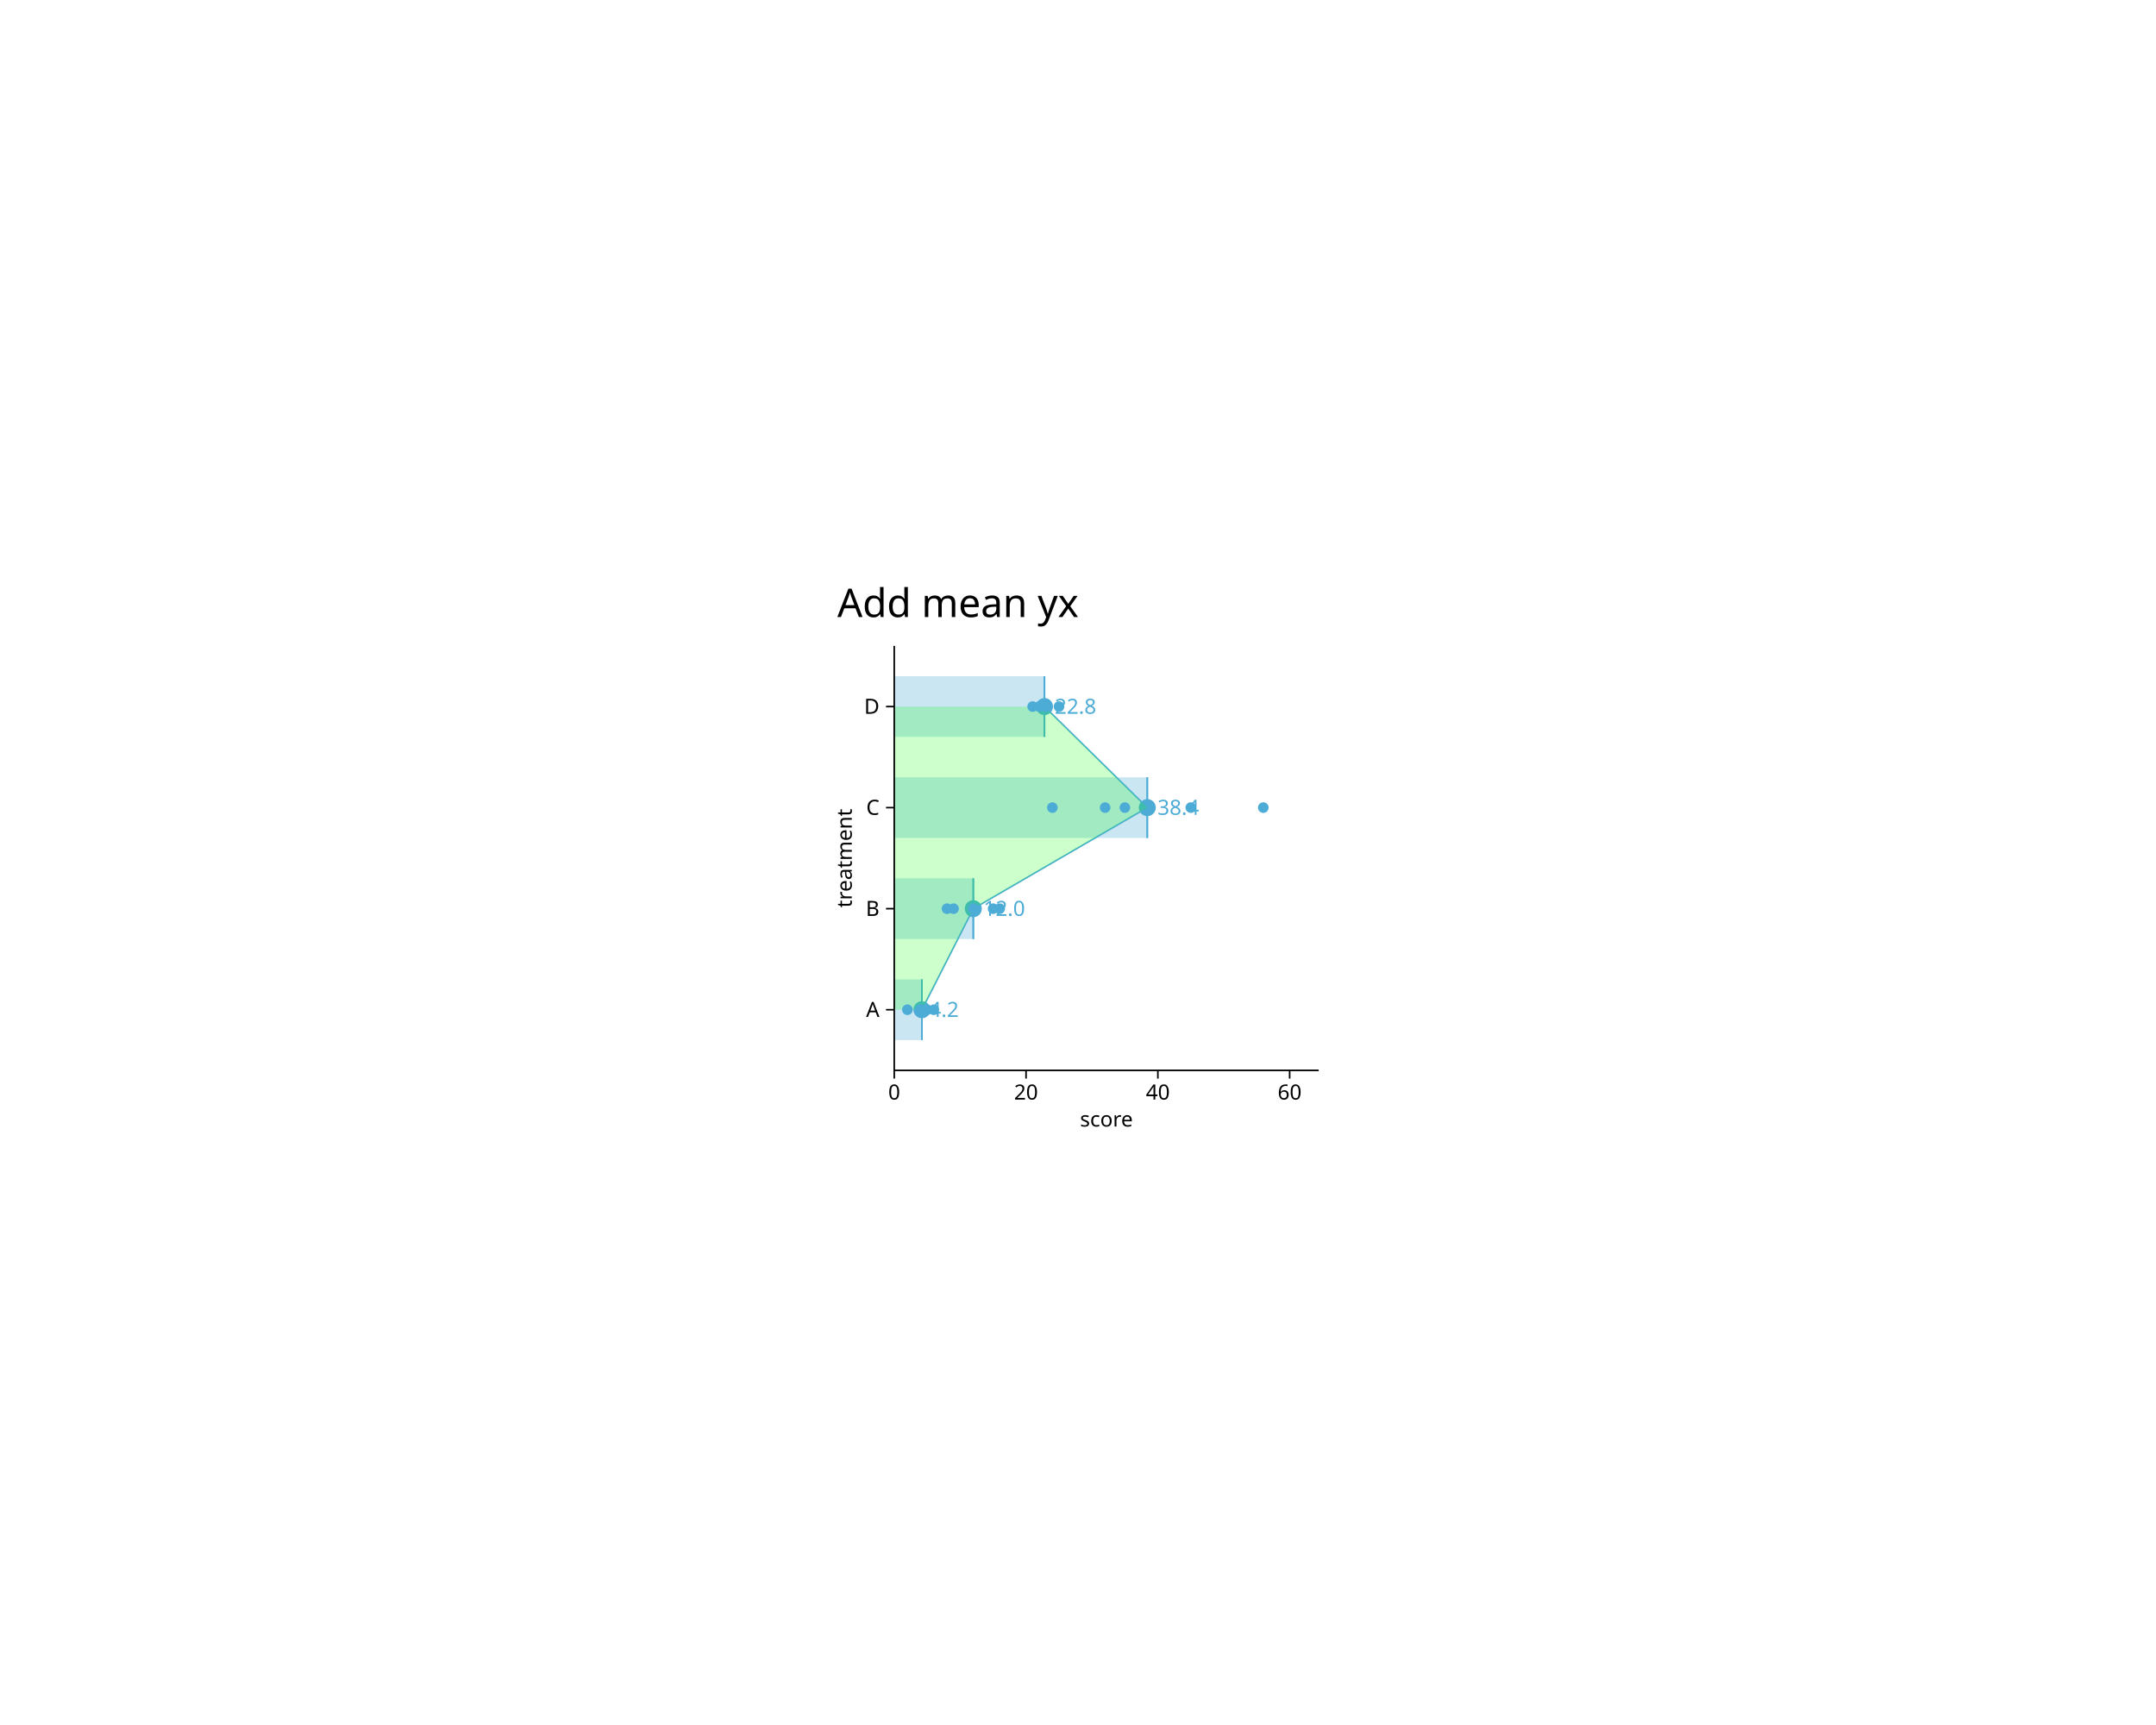
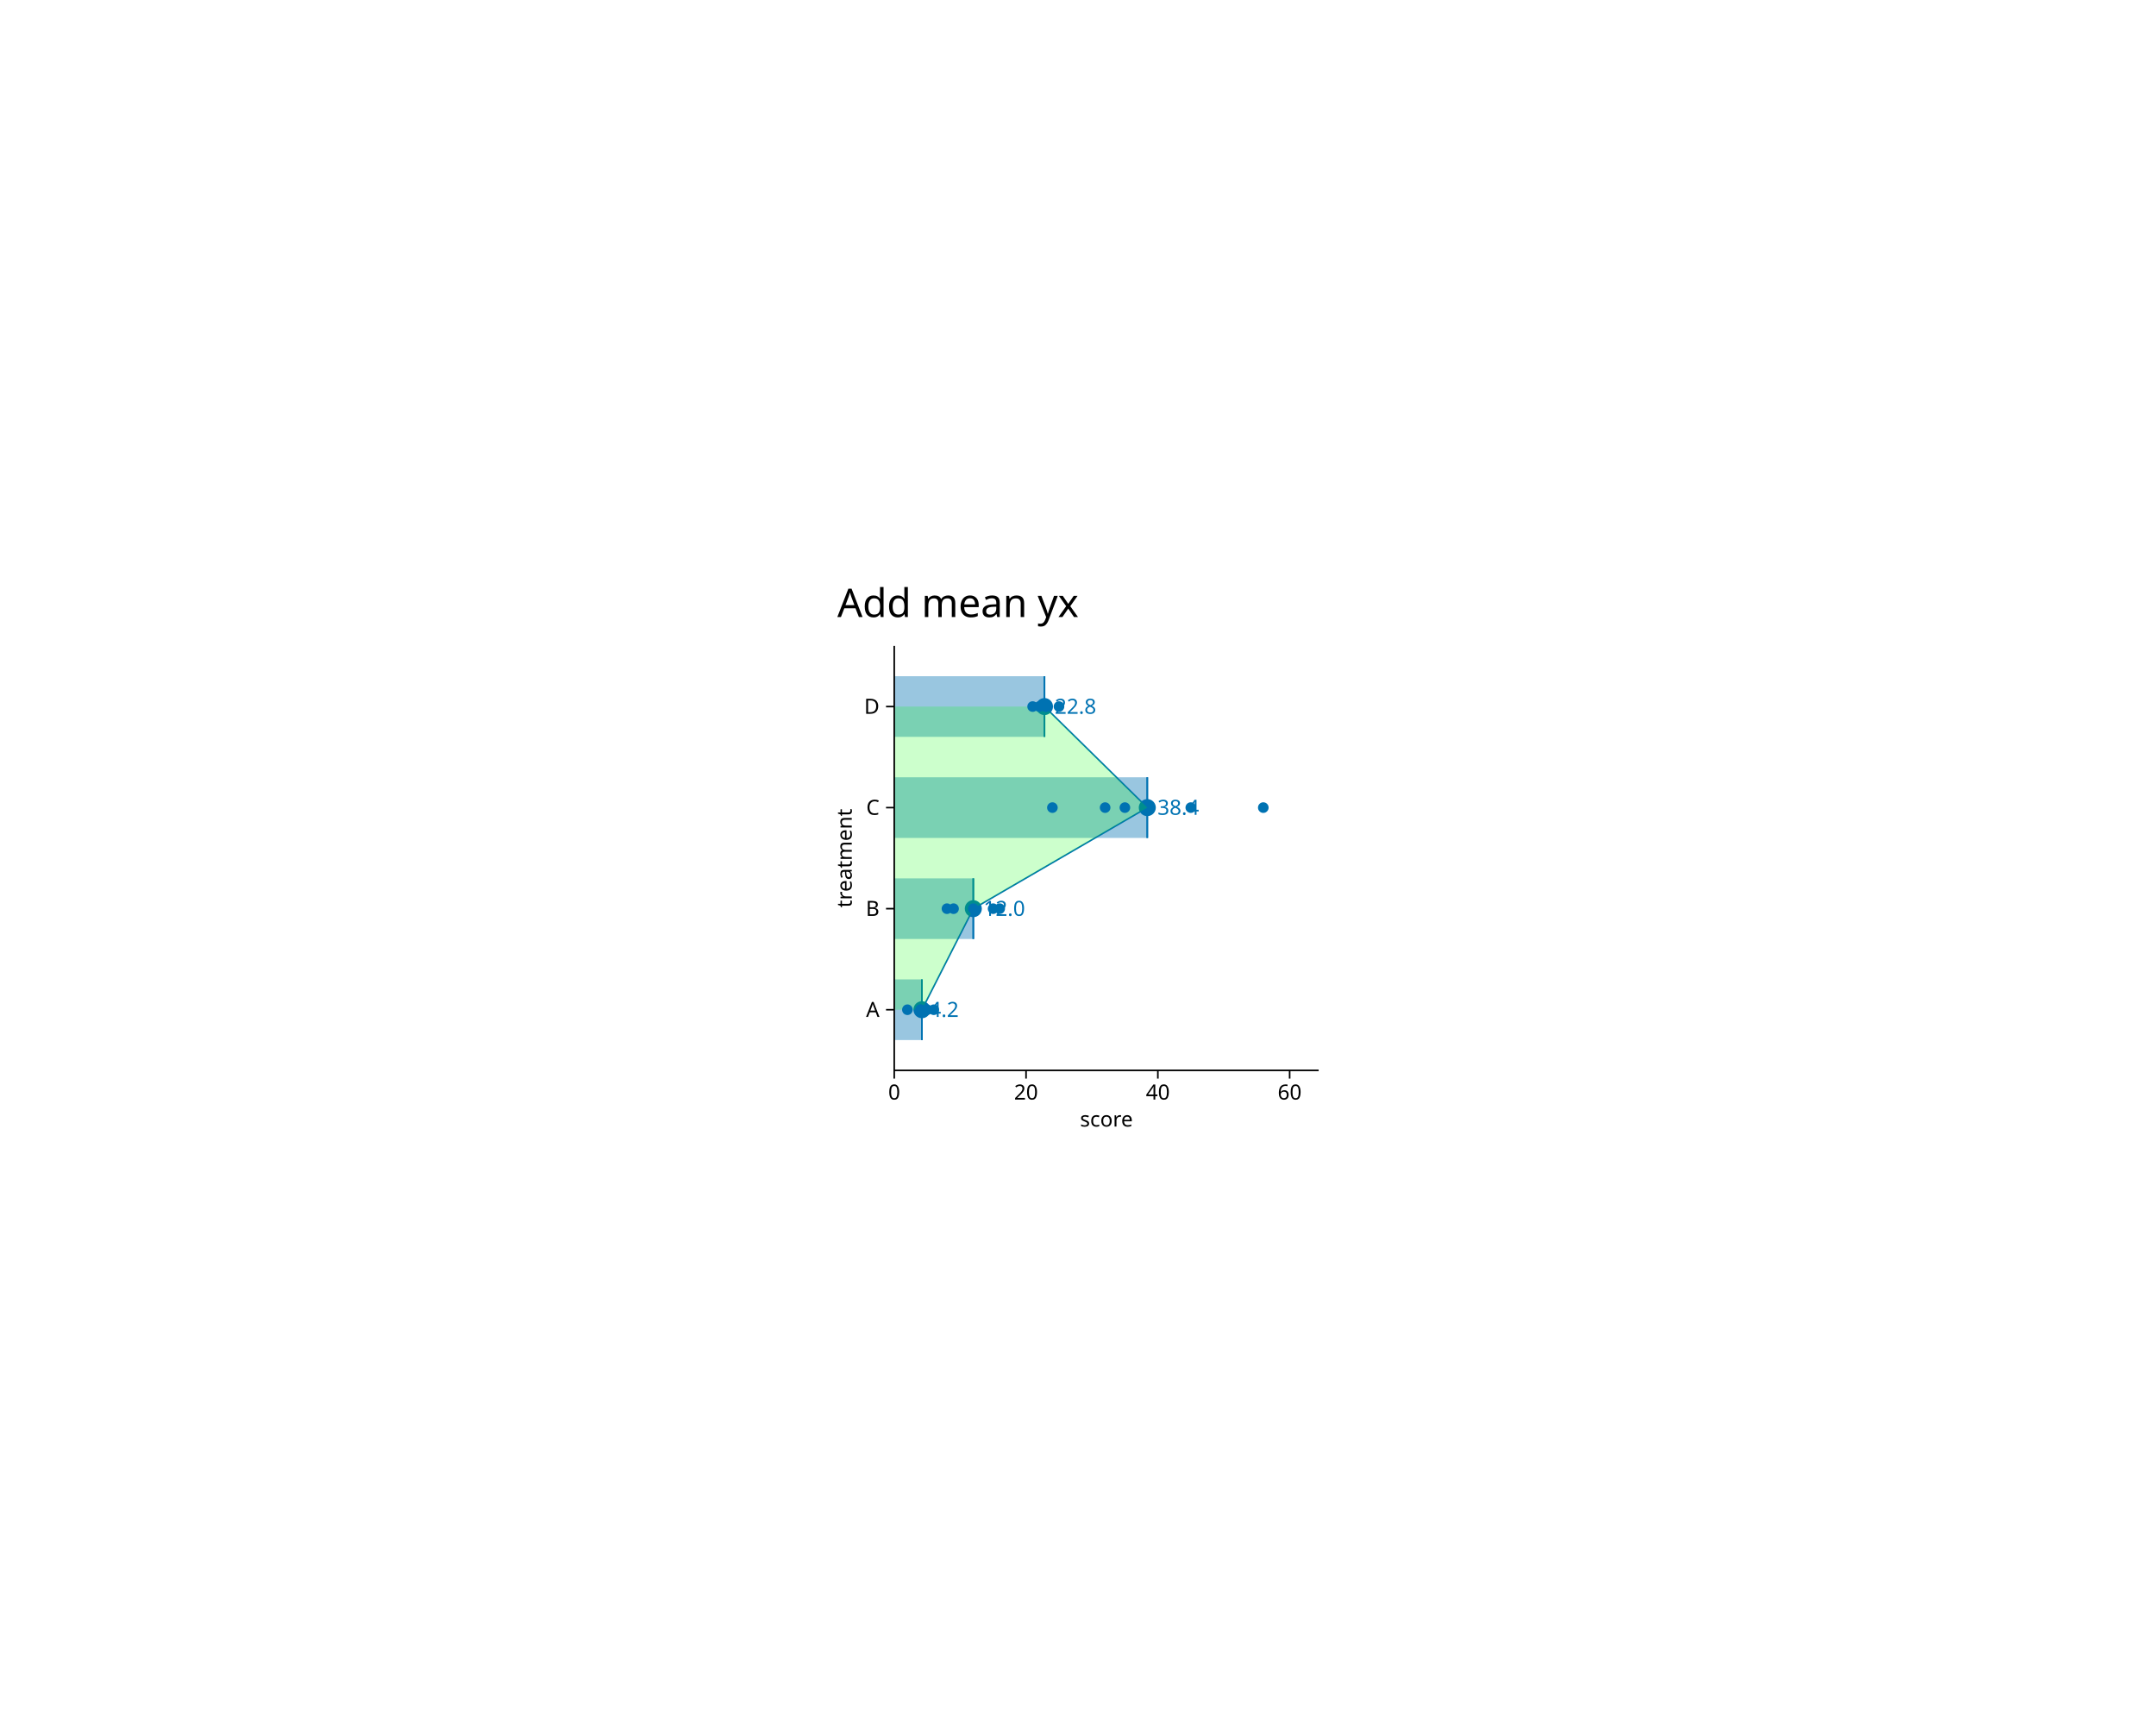
<svg xmlns="http://www.w3.org/2000/svg" class="svglite" data-engine-version="2.0" width="720.00pt" height="576.00pt" viewBox="0 0 720.00 576.00">
  <defs>
    <style type="text/css">
    .svglite line, .svglite polyline, .svglite polygon, .svglite path, .svglite rect, .svglite circle {
      fill: none;
      stroke: #000000;
      stroke-linecap: round;
      stroke-linejoin: round;
      stroke-miterlimit: 10.00;
    }
  </style>
  </defs>
  <rect width="100%" height="100%" style="stroke: none; fill: #FFFFFF;" />
  <defs>
    <clipPath id="cpMC4wMHw3MjAuMDB8MC4wMHw1NzYuMDA=">
      <rect x="0.00" y="0.00" width="720.00" height="576.00" />
    </clipPath>
  </defs>
  <g clip-path="url(#cpMC4wMHw3MjAuMDB8MC4wMHw1NzYuMDA=)">
</g>
  <defs>
    <clipPath id="cpMjcyLjc0fDQ0Ny4yNnwxOTEuNDh8Mzg0LjUy">
      <rect x="272.74" y="191.48" width="174.52" height="193.04" />
    </clipPath>
  </defs>
  <g clip-path="url(#cpMjcyLjc0fDQ0Ny4yNnwxOTEuNDh8Mzg0LjUy)">
    <rect x="272.74" y="191.48" width="174.52" height="193.04" style="stroke-width: 1.07; stroke: #FFFFFF; fill: #FFFFFF;" />
  </g>
  <g clip-path="url(#cpMC4wMHw3MjAuMDB8MC4wMHw1NzYuMDA=)">
</g>
  <defs>
    <clipPath id="cpMjk4LjYzfDQ0MC4zN3wyMTUuNjh8MzU3LjQx">
      <rect x="298.63" y="215.68" width="141.73" height="141.73" />
    </clipPath>
  </defs>
  <g clip-path="url(#cpMjk4LjYzfDQ0MC4zN3wyMTUuNjh8MzU3LjQx)">
</g>
  <g clip-path="url(#cpMC4wMHw3MjAuMDB8MC4wMHw1NzYuMDA=)">
</g>
  <defs>
    <clipPath id="cpMjc4LjIyfDQ0MS43OHwyMTQuMjZ8Mzc5LjA0">
      <rect x="278.22" y="214.26" width="163.57" height="164.78" />
    </clipPath>
  </defs>
  <g clip-path="url(#cpMjc4LjIyfDQ0MS43OHwyMTQuMjZ8Mzc5LjA0)">
    <rect x="278.22" y="214.26" width="163.57" height="164.78" style="stroke-width: 1.07; stroke: none;" />
  </g>
  <g clip-path="url(#cpMC4wMHw3MjAuMDB8MC4wMHw1NzYuMDA=)">
</g>
  <g clip-path="url(#cpMjk4LjYzfDQ0MC4zN3wyMTUuNjh8MzU3LjQx)">
    <rect x="298.63" y="215.68" width="141.73" height="141.73" style="stroke-width: 1.07; stroke: none;" />
-     <rect x="298.63" y="327.04" width="9.24" height="20.25" style="stroke-width: 1.07; stroke: none; stroke-linecap: butt; stroke-linejoin: miter; fill: #4DACD6; fill-opacity: 0.30;" />
-     <rect x="298.63" y="293.29" width="26.41" height="20.25" style="stroke-width: 1.07; stroke: none; stroke-linecap: butt; stroke-linejoin: miter; fill: #4DACD6; fill-opacity: 0.30;" />
-     <rect x="298.63" y="259.55" width="84.51" height="20.25" style="stroke-width: 1.07; stroke: none; stroke-linecap: butt; stroke-linejoin: miter; fill: #4DACD6; fill-opacity: 0.30;" />
-     <rect x="298.63" y="225.80" width="50.18" height="20.25" style="stroke-width: 1.07; stroke: none; stroke-linecap: butt; stroke-linejoin: miter; fill: #4DACD6; fill-opacity: 0.30;" />
-     <polyline points="307.88,347.29 307.88,327.04 " style="stroke-width: 0.53; stroke: #4DACD6; stroke-linecap: butt;" />
-     <polyline points="307.88,337.16 307.88,337.16 " style="stroke-width: 0.53; stroke: #4DACD6; stroke-linecap: butt;" />
-     <polyline points="307.88,347.29 307.88,327.04 " style="stroke-width: 0.53; stroke: #4DACD6; stroke-linecap: butt;" />
-     <polyline points="325.04,313.54 325.04,293.29 " style="stroke-width: 0.53; stroke: #4DACD6; stroke-linecap: butt;" />
-     <polyline points="325.04,303.42 325.04,303.42 " style="stroke-width: 0.53; stroke: #4DACD6; stroke-linecap: butt;" />
-     <polyline points="325.04,313.54 325.04,293.29 " style="stroke-width: 0.53; stroke: #4DACD6; stroke-linecap: butt;" />
-     <polyline points="383.14,279.80 383.14,259.55 " style="stroke-width: 0.53; stroke: #4DACD6; stroke-linecap: butt;" />
-     <polyline points="383.14,269.67 383.14,269.67 " style="stroke-width: 0.53; stroke: #4DACD6; stroke-linecap: butt;" />
-     <polyline points="383.14,279.80 383.14,259.55 " style="stroke-width: 0.53; stroke: #4DACD6; stroke-linecap: butt;" />
-     <polyline points="348.81,246.05 348.81,225.80 " style="stroke-width: 0.53; stroke: #4DACD6; stroke-linecap: butt;" />
-     <polyline points="348.81,235.93 348.81,235.93 " style="stroke-width: 0.53; stroke: #4DACD6; stroke-linecap: butt;" />
-     <polyline points="348.81,246.05 348.81,225.80 " style="stroke-width: 0.53; stroke: #4DACD6; stroke-linecap: butt;" />
-     <circle cx="307.88" cy="337.16" r="2.49" style="stroke-width: 0.71; stroke: #4DACD6; fill: #4DACD6;" />
-     <circle cx="325.04" cy="303.42" r="2.49" style="stroke-width: 0.71; stroke: #4DACD6; fill: #4DACD6;" />
-     <circle cx="383.14" cy="269.67" r="2.49" style="stroke-width: 0.71; stroke: #4DACD6; fill: #4DACD6;" />
-     <circle cx="348.81" cy="235.93" r="2.49" style="stroke-width: 0.71; stroke: #4DACD6; fill: #4DACD6;" />
-     <text x="310.31" y="339.57" style="font-size: 7.00px; fill: #4DACD6; font-family: sans;" textLength="9.73px" lengthAdjust="spacingAndGlyphs">4.2</text>
-     <text x="328.45" y="305.83" style="font-size: 7.00px; fill: #4DACD6; font-family: sans;" textLength="13.62px" lengthAdjust="spacingAndGlyphs">12.0</text>
-     <text x="386.55" y="272.08" style="font-size: 7.00px; fill: #4DACD6; font-family: sans;" textLength="13.62px" lengthAdjust="spacingAndGlyphs">38.4</text>
-     <text x="352.22" y="238.34" style="font-size: 7.00px; fill: #4DACD6; font-family: sans;" textLength="13.62px" lengthAdjust="spacingAndGlyphs">22.8</text>
-     <polyline points="307.88,337.16 325.04,303.42 383.14,269.67 348.81,235.93 " style="stroke-width: 0.53; stroke: #4DACD6; stroke-linecap: butt;" />
+     <rect x="298.63" y="327.04" width="9.24" height="20.25" style="stroke-width: 1.07; stroke: none; stroke-linecap: butt; stroke-linejoin: miter; fill: #0072B2; fill-opacity: 0.40;" />
+     <rect x="298.63" y="293.29" width="26.41" height="20.25" style="stroke-width: 1.07; stroke: none; stroke-linecap: butt; stroke-linejoin: miter; fill: #0072B2; fill-opacity: 0.40;" />
+     <rect x="298.63" y="259.55" width="84.51" height="20.25" style="stroke-width: 1.07; stroke: none; stroke-linecap: butt; stroke-linejoin: miter; fill: #0072B2; fill-opacity: 0.40;" />
+     <rect x="298.63" y="225.80" width="50.18" height="20.25" style="stroke-width: 1.07; stroke: none; stroke-linecap: butt; stroke-linejoin: miter; fill: #0072B2; fill-opacity: 0.40;" />
+     <polyline points="307.88,347.29 307.88,327.04 " style="stroke-width: 0.53; stroke: #0072B2; stroke-linecap: butt;" />
+     <polyline points="307.88,337.16 307.88,337.16 " style="stroke-width: 0.53; stroke: #0072B2; stroke-linecap: butt;" />
+     <polyline points="307.88,347.29 307.88,327.04 " style="stroke-width: 0.53; stroke: #0072B2; stroke-linecap: butt;" />
+     <polyline points="325.04,313.54 325.04,293.29 " style="stroke-width: 0.53; stroke: #0072B2; stroke-linecap: butt;" />
+     <polyline points="325.04,303.42 325.04,303.42 " style="stroke-width: 0.53; stroke: #0072B2; stroke-linecap: butt;" />
+     <polyline points="325.04,313.54 325.04,293.29 " style="stroke-width: 0.53; stroke: #0072B2; stroke-linecap: butt;" />
+     <polyline points="383.14,279.80 383.14,259.55 " style="stroke-width: 0.53; stroke: #0072B2; stroke-linecap: butt;" />
+     <polyline points="383.14,269.67 383.14,269.67 " style="stroke-width: 0.53; stroke: #0072B2; stroke-linecap: butt;" />
+     <polyline points="383.14,279.80 383.14,259.55 " style="stroke-width: 0.53; stroke: #0072B2; stroke-linecap: butt;" />
+     <polyline points="348.81,246.05 348.81,225.80 " style="stroke-width: 0.53; stroke: #0072B2; stroke-linecap: butt;" />
+     <polyline points="348.81,235.93 348.81,235.93 " style="stroke-width: 0.53; stroke: #0072B2; stroke-linecap: butt;" />
+     <polyline points="348.81,246.05 348.81,225.80 " style="stroke-width: 0.53; stroke: #0072B2; stroke-linecap: butt;" />
+     <circle cx="307.88" cy="337.16" r="2.49" style="stroke-width: 0.71; stroke: #0072B2; fill: #0072B2;" />
+     <circle cx="325.04" cy="303.42" r="2.49" style="stroke-width: 0.71; stroke: #0072B2; fill: #0072B2;" />
+     <circle cx="383.14" cy="269.67" r="2.49" style="stroke-width: 0.71; stroke: #0072B2; fill: #0072B2;" />
+     <circle cx="348.81" cy="235.93" r="2.49" style="stroke-width: 0.71; stroke: #0072B2; fill: #0072B2;" />
+     <text x="310.31" y="339.57" style="font-size: 7.00px; fill: #0072B2; font-family: sans;" textLength="9.73px" lengthAdjust="spacingAndGlyphs">4.2</text>
+     <text x="328.45" y="305.83" style="font-size: 7.00px; fill: #0072B2; font-family: sans;" textLength="13.62px" lengthAdjust="spacingAndGlyphs">12.0</text>
+     <text x="386.55" y="272.08" style="font-size: 7.00px; fill: #0072B2; font-family: sans;" textLength="13.62px" lengthAdjust="spacingAndGlyphs">38.4</text>
+     <text x="352.22" y="238.34" style="font-size: 7.00px; fill: #0072B2; font-family: sans;" textLength="13.62px" lengthAdjust="spacingAndGlyphs">22.8</text>
+     <polyline points="307.88,337.16 325.04,303.42 383.14,269.67 348.81,235.93 " style="stroke-width: 0.53; stroke: #0072B2; stroke-linecap: butt;" />
    <polygon points="307.88,337.16 325.04,303.42 383.14,269.67 348.81,235.93 298.63,235.93 298.63,269.67 298.63,303.42 298.63,337.16 " style="stroke-width: 0.00; stroke: none; stroke-linecap: butt; fill: #00FF00; fill-opacity: 0.20;" />
-     <circle cx="303.03" cy="337.16" r="1.42" style="stroke-width: 0.71; stroke: #4DACD6; fill: #4DACD6;" />
-     <circle cx="307.44" cy="337.16" r="1.42" style="stroke-width: 0.71; stroke: #4DACD6; fill: #4DACD6;" />
-     <circle cx="309.64" cy="337.16" r="1.42" style="stroke-width: 0.71; stroke: #4DACD6; fill: #4DACD6;" />
-     <circle cx="307.44" cy="337.16" r="1.42" style="stroke-width: 0.71; stroke: #4DACD6; fill: #4DACD6;" />
-     <circle cx="311.84" cy="337.16" r="1.42" style="stroke-width: 0.71; stroke: #4DACD6; fill: #4DACD6;" />
-     <circle cx="318.44" cy="303.42" r="1.42" style="stroke-width: 0.71; stroke: #4DACD6; fill: #4DACD6;" />
-     <circle cx="316.24" cy="303.42" r="1.42" style="stroke-width: 0.71; stroke: #4DACD6; fill: #4DACD6;" />
-     <circle cx="325.04" cy="303.42" r="1.42" style="stroke-width: 0.71; stroke: #4DACD6; fill: #4DACD6;" />
-     <circle cx="331.65" cy="303.42" r="1.42" style="stroke-width: 0.71; stroke: #4DACD6; fill: #4DACD6;" />
-     <circle cx="333.85" cy="303.42" r="1.42" style="stroke-width: 0.71; stroke: #4DACD6; fill: #4DACD6;" />
-     <circle cx="369.06" cy="269.67" r="1.42" style="stroke-width: 0.71; stroke: #4DACD6; fill: #4DACD6;" />
-     <circle cx="375.66" cy="269.67" r="1.42" style="stroke-width: 0.71; stroke: #4DACD6; fill: #4DACD6;" />
-     <circle cx="351.45" cy="269.67" r="1.42" style="stroke-width: 0.71; stroke: #4DACD6; fill: #4DACD6;" />
-     <circle cx="397.67" cy="269.67" r="1.42" style="stroke-width: 0.71; stroke: #4DACD6; fill: #4DACD6;" />
-     <circle cx="421.88" cy="269.67" r="1.42" style="stroke-width: 0.71; stroke: #4DACD6; fill: #4DACD6;" />
-     <circle cx="349.25" cy="235.93" r="1.42" style="stroke-width: 0.71; stroke: #4DACD6; fill: #4DACD6;" />
-     <circle cx="353.65" cy="235.93" r="1.42" style="stroke-width: 0.71; stroke: #4DACD6; fill: #4DACD6;" />
-     <circle cx="344.85" cy="235.93" r="1.42" style="stroke-width: 0.71; stroke: #4DACD6; fill: #4DACD6;" />
-     <circle cx="347.05" cy="235.93" r="1.42" style="stroke-width: 0.71; stroke: #4DACD6; fill: #4DACD6;" />
-     <circle cx="349.25" cy="235.93" r="1.42" style="stroke-width: 0.71; stroke: #4DACD6; fill: #4DACD6;" />
+     <circle cx="303.03" cy="337.16" r="1.42" style="stroke-width: 0.71; stroke: #0072B2; fill: #0072B2;" />
+     <circle cx="307.44" cy="337.16" r="1.42" style="stroke-width: 0.71; stroke: #0072B2; fill: #0072B2;" />
+     <circle cx="309.64" cy="337.16" r="1.42" style="stroke-width: 0.71; stroke: #0072B2; fill: #0072B2;" />
+     <circle cx="307.44" cy="337.16" r="1.42" style="stroke-width: 0.71; stroke: #0072B2; fill: #0072B2;" />
+     <circle cx="311.84" cy="337.16" r="1.42" style="stroke-width: 0.71; stroke: #0072B2; fill: #0072B2;" />
+     <circle cx="318.44" cy="303.42" r="1.42" style="stroke-width: 0.71; stroke: #0072B2; fill: #0072B2;" />
+     <circle cx="316.24" cy="303.42" r="1.42" style="stroke-width: 0.71; stroke: #0072B2; fill: #0072B2;" />
+     <circle cx="325.04" cy="303.42" r="1.42" style="stroke-width: 0.71; stroke: #0072B2; fill: #0072B2;" />
+     <circle cx="331.65" cy="303.42" r="1.42" style="stroke-width: 0.71; stroke: #0072B2; fill: #0072B2;" />
+     <circle cx="333.85" cy="303.42" r="1.42" style="stroke-width: 0.71; stroke: #0072B2; fill: #0072B2;" />
+     <circle cx="369.06" cy="269.67" r="1.42" style="stroke-width: 0.71; stroke: #0072B2; fill: #0072B2;" />
+     <circle cx="375.66" cy="269.67" r="1.42" style="stroke-width: 0.71; stroke: #0072B2; fill: #0072B2;" />
+     <circle cx="351.45" cy="269.67" r="1.42" style="stroke-width: 0.71; stroke: #0072B2; fill: #0072B2;" />
+     <circle cx="397.67" cy="269.67" r="1.42" style="stroke-width: 0.71; stroke: #0072B2; fill: #0072B2;" />
+     <circle cx="421.88" cy="269.67" r="1.42" style="stroke-width: 0.71; stroke: #0072B2; fill: #0072B2;" />
+     <circle cx="349.25" cy="235.93" r="1.42" style="stroke-width: 0.71; stroke: #0072B2; fill: #0072B2;" />
+     <circle cx="353.65" cy="235.93" r="1.42" style="stroke-width: 0.71; stroke: #0072B2; fill: #0072B2;" />
+     <circle cx="344.85" cy="235.93" r="1.42" style="stroke-width: 0.71; stroke: #0072B2; fill: #0072B2;" />
+     <circle cx="347.05" cy="235.93" r="1.42" style="stroke-width: 0.71; stroke: #0072B2; fill: #0072B2;" />
+     <circle cx="349.25" cy="235.93" r="1.42" style="stroke-width: 0.71; stroke: #0072B2; fill: #0072B2;" />
  </g>
  <g clip-path="url(#cpMC4wMHw3MjAuMDB8MC4wMHw1NzYuMDA=)">
    <polyline points="298.63,357.41 298.63,215.68 " style="stroke-width: 0.53; stroke-linecap: butt;" />
    <text x="293.70" y="339.57" text-anchor="end" style="font-size: 7.00px; font-family: sans;" textLength="4.67px" lengthAdjust="spacingAndGlyphs">A</text>
    <text x="293.70" y="305.83" text-anchor="end" style="font-size: 7.00px; font-family: sans;" textLength="4.67px" lengthAdjust="spacingAndGlyphs">B</text>
    <text x="293.70" y="272.08" text-anchor="end" style="font-size: 7.00px; font-family: sans;" textLength="5.06px" lengthAdjust="spacingAndGlyphs">C</text>
    <text x="293.70" y="238.34" text-anchor="end" style="font-size: 7.00px; font-family: sans;" textLength="5.06px" lengthAdjust="spacingAndGlyphs">D</text>
    <polyline points="295.89,337.16 298.63,337.16 " style="stroke-width: 0.53; stroke-linecap: butt;" />
    <polyline points="295.89,303.42 298.63,303.42 " style="stroke-width: 0.53; stroke-linecap: butt;" />
    <polyline points="295.89,269.67 298.63,269.67 " style="stroke-width: 0.53; stroke-linecap: butt;" />
    <polyline points="295.89,235.93 298.63,235.93 " style="stroke-width: 0.53; stroke-linecap: butt;" />
    <polyline points="298.63,357.41 440.37,357.41 " style="stroke-width: 0.53; stroke-linecap: butt;" />
    <polyline points="298.63,360.15 298.63,357.41 " style="stroke-width: 0.53; stroke-linecap: butt;" />
    <polyline points="342.65,360.15 342.65,357.41 " style="stroke-width: 0.53; stroke-linecap: butt;" />
    <polyline points="386.67,360.15 386.67,357.41 " style="stroke-width: 0.53; stroke-linecap: butt;" />
    <polyline points="430.68,360.15 430.68,357.41 " style="stroke-width: 0.53; stroke-linecap: butt;" />
    <text x="298.63" y="367.16" text-anchor="middle" style="font-size: 7.00px; font-family: sans;" textLength="3.89px" lengthAdjust="spacingAndGlyphs">0</text>
    <text x="342.65" y="367.16" text-anchor="middle" style="font-size: 7.00px; font-family: sans;" textLength="7.79px" lengthAdjust="spacingAndGlyphs">20</text>
    <text x="386.67" y="367.16" text-anchor="middle" style="font-size: 7.00px; font-family: sans;" textLength="7.79px" lengthAdjust="spacingAndGlyphs">40</text>
    <text x="430.68" y="367.16" text-anchor="middle" style="font-size: 7.00px; font-family: sans;" textLength="7.79px" lengthAdjust="spacingAndGlyphs">60</text>
    <text x="369.50" y="376.17" text-anchor="middle" style="font-size: 7.00px; font-family: sans;" textLength="17.12px" lengthAdjust="spacingAndGlyphs">score</text>
    <text transform="translate(284.45,286.55) rotate(-90)" text-anchor="middle" style="font-size: 7.00px; font-family: sans;" textLength="29.57px" lengthAdjust="spacingAndGlyphs">treatment</text>
    <text x="279.63" y="206.04" style="font-size: 13.20px; font-family: sans;" textLength="77.06px" lengthAdjust="spacingAndGlyphs">Add mean yx</text>
  </g>
</svg>
